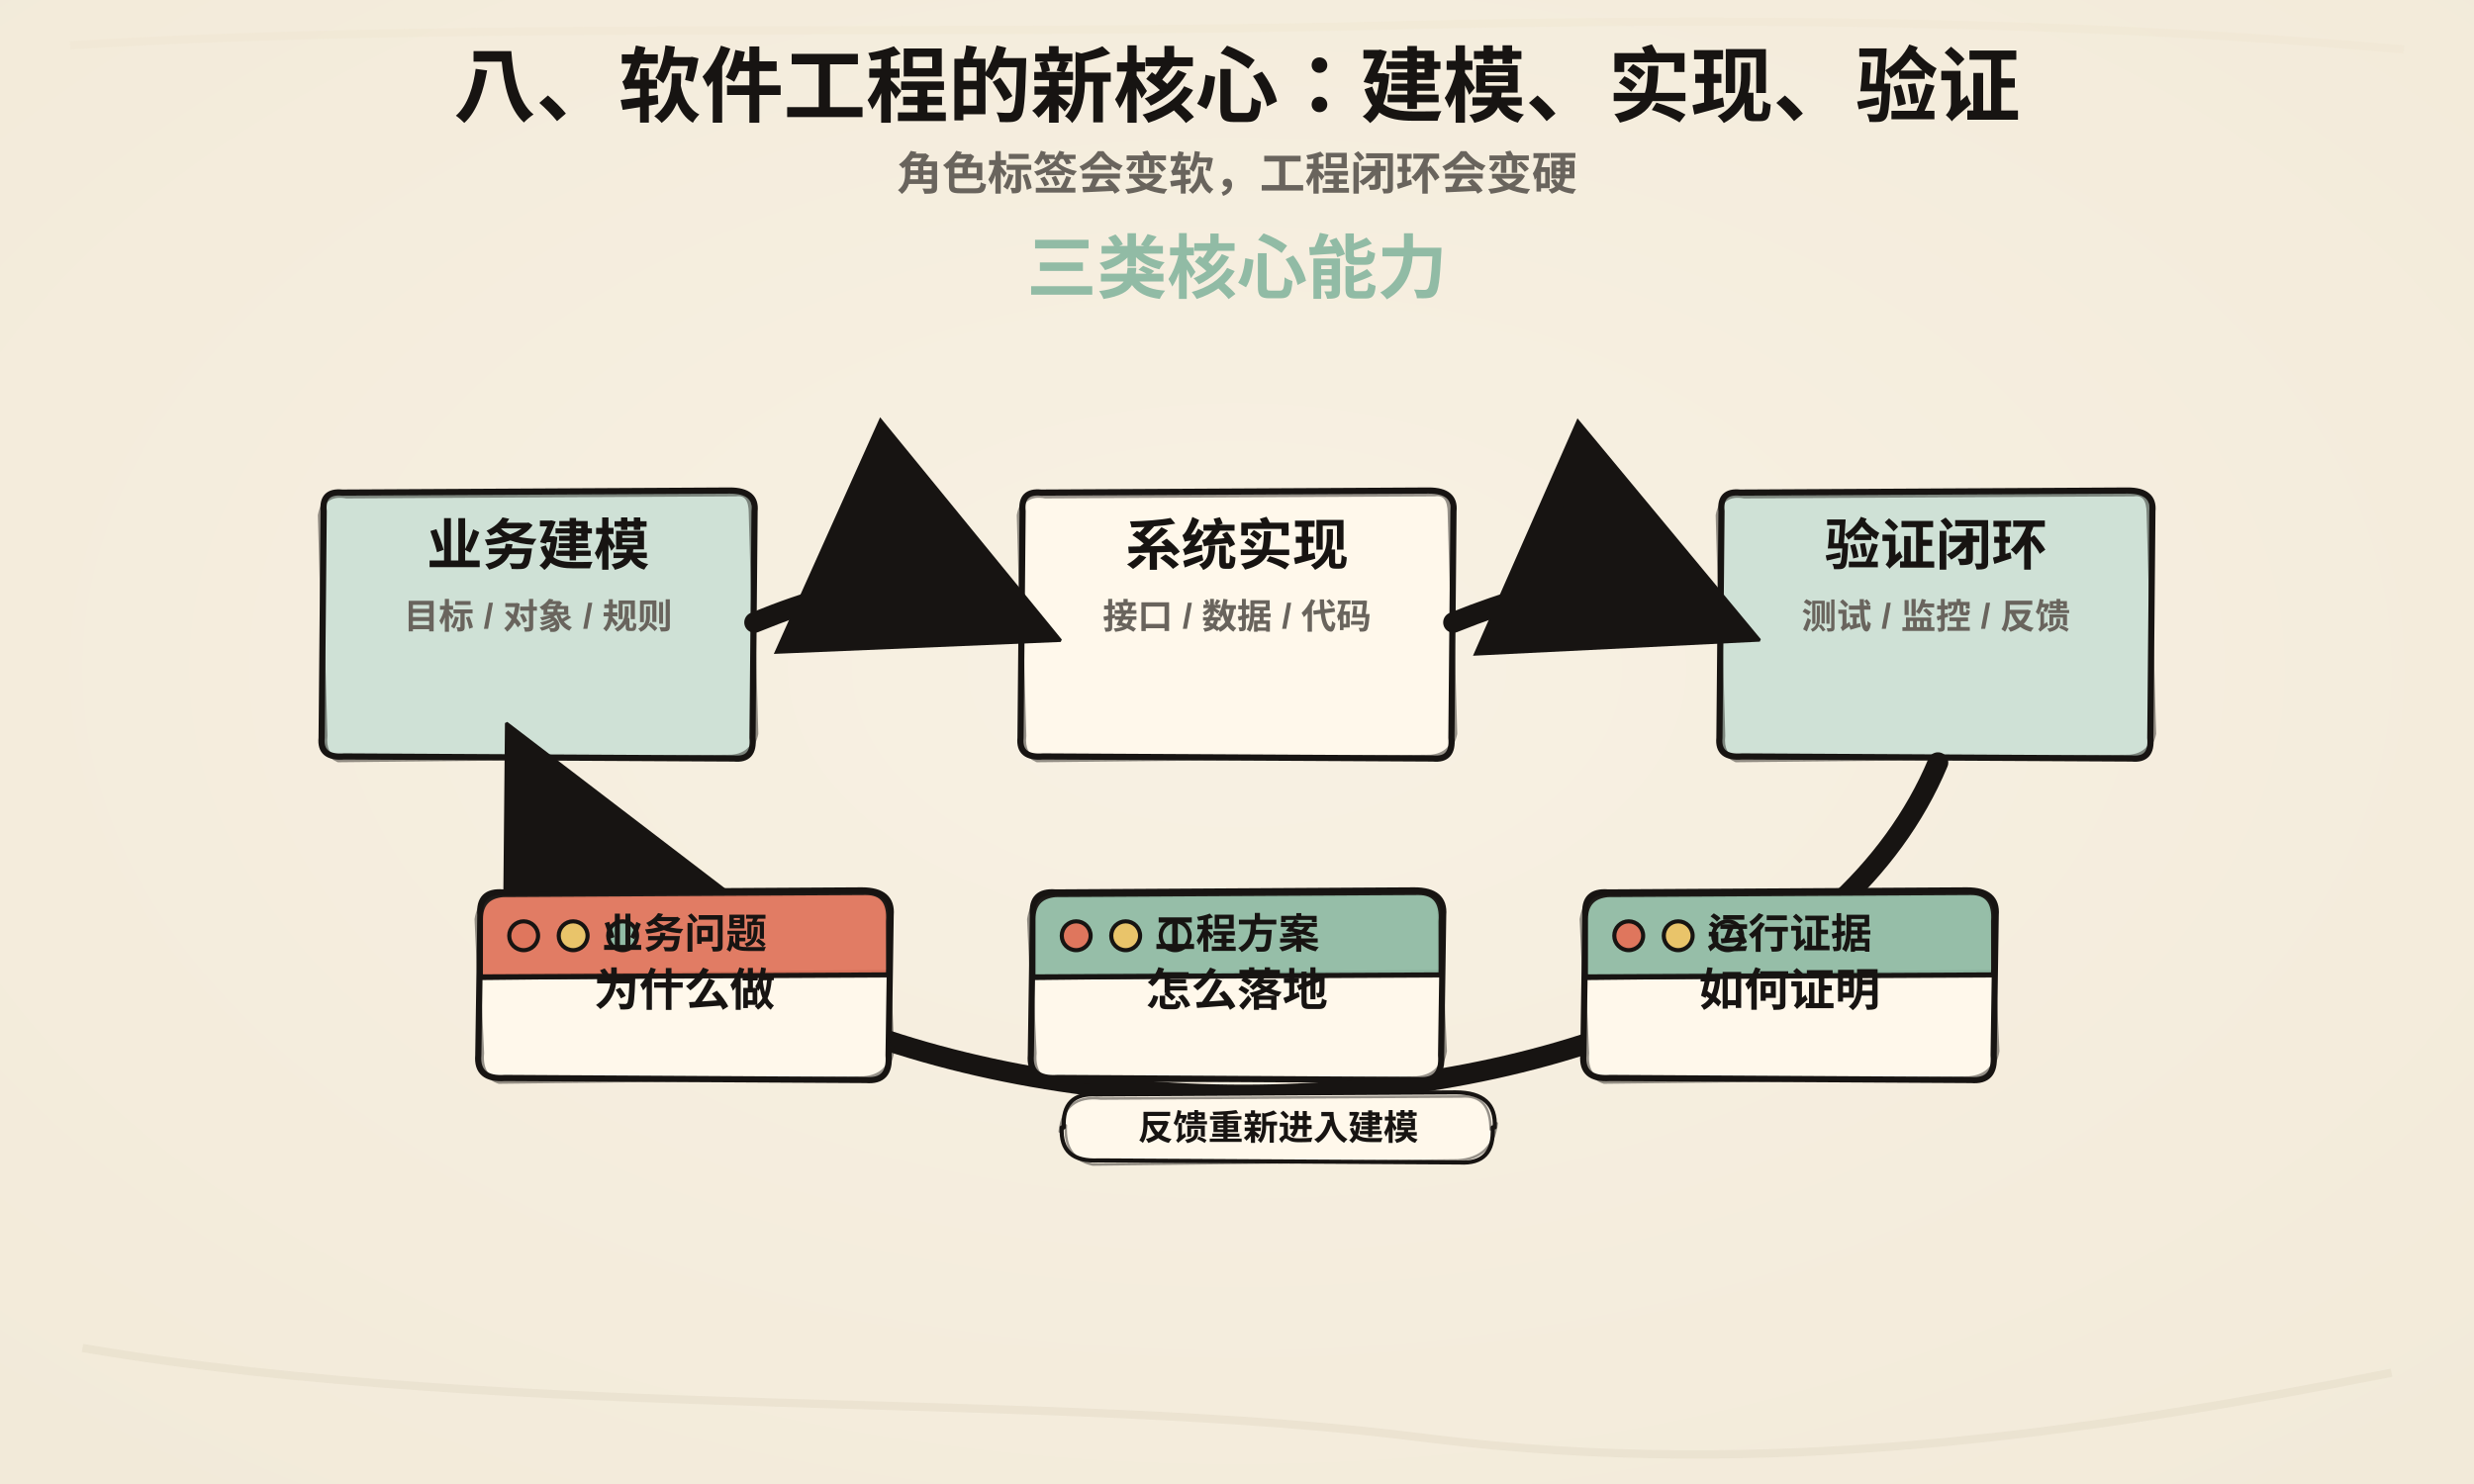
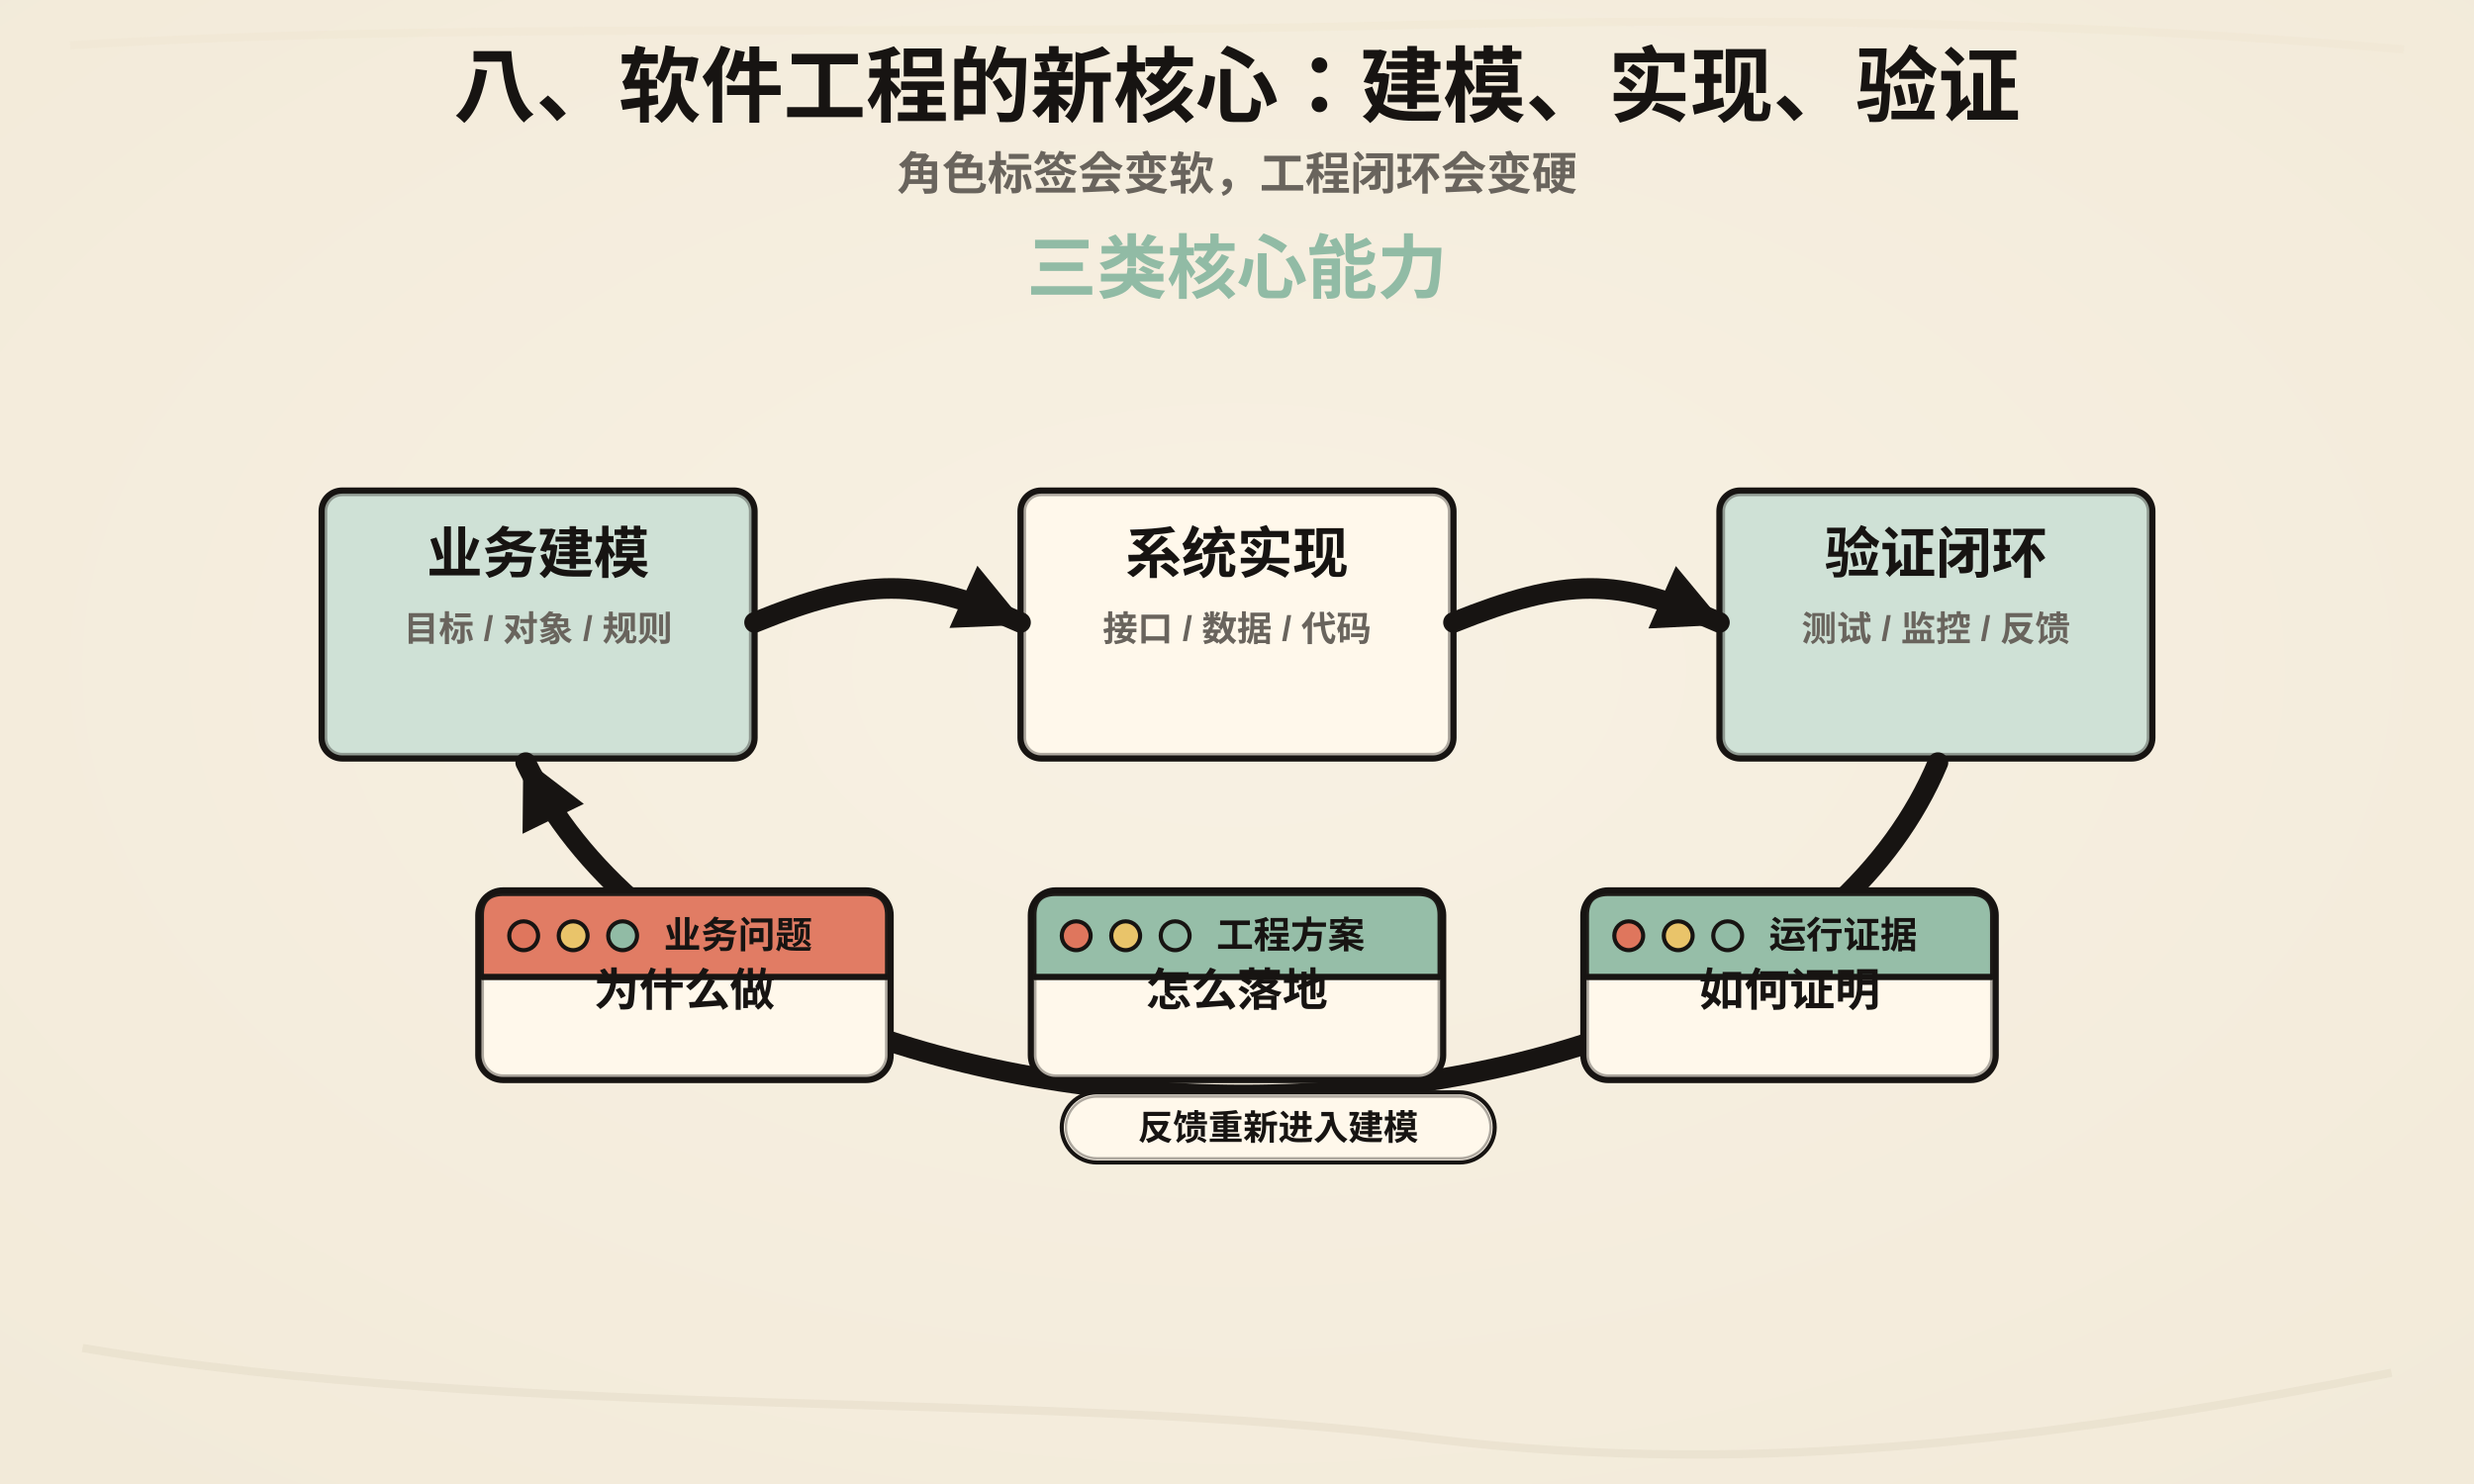
<svg xmlns="http://www.w3.org/2000/svg" width="1200" height="720" viewBox="0 0 1200 720" role="img" aria-labelledby="title desc">
  <defs>
    <radialGradient id="paper" cx="50%" cy="45%" r="72%">
      <stop offset="0%" stop-color="#f8f1e3" />
      <stop offset="100%" stop-color="#f2ead9" />
    </radialGradient>
-     <marker id="arrow" viewBox="0 0 12 12" refX="10" refY="6" markerWidth="13" markerHeight="13" orient="auto">
-       <path d="M 1 1 L 11 6 L 1 11 z" fill="#171412" stroke="#171412" stroke-width="1" />
+     <marker id="arrow" viewBox="0 0 14 14" refX="13" refY="7" markerWidth="34" markerHeight="34" markerUnits="userSpaceOnUse" orient="auto">
+       <path d="M 1 1 L 13 7 L 1 13 z" fill="#171412" stroke="#171412" stroke-width="1" />
    </marker>
-     <marker id="smallArrow" viewBox="0 0 10 10" refX="8" refY="5" markerWidth="8" markerHeight="8" orient="auto">
+     <marker id="smallArrow" viewBox="0 0 10 10" refX="9" refY="5" markerWidth="16" markerHeight="16" markerUnits="userSpaceOnUse" orient="auto">
      <path d="M 1 1 L 9 5 L 1 9 z" fill="#171412" />
    </marker>
    <filter id="softShadow" x="-20%" y="-20%" width="140%" height="140%">
      <feDropShadow dx="0" dy="10" stdDeviation="8" flood-color="#161412" flood-opacity=".10" />
    </filter>
  </defs>
  <rect width="1200" height="720" fill="url(#paper)" />
  <path d="M 40 654 C 250 690 510 674 694 698 C 856 718 1010 696 1160 666" fill="none" stroke="#e6ddca" stroke-width="4" opacity=".6" />
  <path d="M 34 22 C 230 10 460 18 690 12 C 880 8 1030 12 1166 24" fill="none" stroke="#efe5d0" stroke-width="4" opacity=".42" />
  <text x="600" y="56" text-anchor="middle" font-family="'LXGW WenKai','PingFang SC','Microsoft YaHei',Arial,sans-serif" font-size="40" font-weight="900" fill="#171412">八、软件工程的新核心：建模、实现、验证</text>
  <text x="600" y="92" text-anchor="middle" font-family="'LXGW WenKai','PingFang SC','Microsoft YaHei',Arial,sans-serif" font-size="22" font-weight="700" fill="#69645d">角色标签会变软，工程闭环会变硬</text>
  <text x="600" y="142" text-anchor="middle" font-family="'LXGW WenKai','PingFang SC','Microsoft YaHei',Arial,sans-serif" font-size="34" font-weight="900" fill="#91bba5">三类核心能力</text>
  <g>
    <g opacity="1">
-       <path d="M 166 239 L 354 238 Q 367 238 366 248 L 365 358 Q 366 369 356 368 L 167 367 Q 155 368 156 358 L 157 248 Q 156 238 166 239 Z" fill="#cfe1d6" stroke="#171412" stroke-width="3" stroke-linejoin="round" />
-       <path d="M 168 241 L 357 240 Q 364 239 364 249 L 367 356 Q 365 366 355 367 L 164 369 Q 157 366 158 357 L 155 250 Q 157 239 168 241 Z" fill="none" stroke="#171412" stroke-width="1.65" stroke-linejoin="round" opacity=".45" />
+       <rect x="156" y="238" width="210" height="130" rx="10" fill="#cfe1d6" stroke="#171412" stroke-width="3" stroke-linejoin="round" />
+       <rect x="158" y="240" width="206" height="126" rx="8" fill="none" stroke="#171412" stroke-width="1.5" stroke-linejoin="round" opacity=".35" />
    </g>
-     <text x="261" y="274" text-anchor="middle" font-family="'LXGW WenKai','PingFang SC','Microsoft YaHei',Arial,sans-serif" font-size="27" font-weight="800" fill="#171412">业务建模</text>
-     <text x="261" y="305" text-anchor="middle" font-family="'LXGW WenKai','PingFang SC','Microsoft YaHei',Arial,sans-serif" font-size="17" font-weight="600" fill="#69645d">目标 / 对象 / 规则</text>
+     <text x="261" y="278" text-anchor="middle" font-family="'LXGW WenKai','PingFang SC','Microsoft YaHei',Arial,sans-serif" font-size="27" font-weight="800" fill="#171412">业务建模</text>
+     <text x="261" y="311" text-anchor="middle" font-family="'LXGW WenKai','PingFang SC','Microsoft YaHei',Arial,sans-serif" font-size="17" font-weight="600" fill="#69645d">目标 / 对象 / 规则</text>
  </g>
  <g>
    <g opacity="1">
-       <path d="M 505 239 L 693 238 Q 706 238 705 248 L 704 358 Q 705 369 695 368 L 506 367 Q 494 368 495 358 L 496 248 Q 495 238 505 239 Z" fill="#fff8eb" stroke="#171412" stroke-width="3" stroke-linejoin="round" />
-       <path d="M 507 241 L 696 240 Q 703 239 703 249 L 706 356 Q 704 366 694 367 L 503 369 Q 496 366 497 357 L 494 250 Q 496 239 507 241 Z" fill="none" stroke="#171412" stroke-width="1.65" stroke-linejoin="round" opacity=".45" />
+       <rect x="495" y="238" width="210" height="130" rx="10" fill="#fff8eb" stroke="#171412" stroke-width="3" stroke-linejoin="round" />
+       <rect x="497" y="240" width="206" height="126" rx="8" fill="none" stroke="#171412" stroke-width="1.5" stroke-linejoin="round" opacity=".35" />
    </g>
-     <text x="600" y="274" text-anchor="middle" font-family="'LXGW WenKai','PingFang SC','Microsoft YaHei',Arial,sans-serif" font-size="27" font-weight="800" fill="#171412">系统实现</text>
-     <text x="600" y="305" text-anchor="middle" font-family="'LXGW WenKai','PingFang SC','Microsoft YaHei',Arial,sans-serif" font-size="17" font-weight="600" fill="#69645d">接口 / 数据 / 代码</text>
+     <text x="600" y="278" text-anchor="middle" font-family="'LXGW WenKai','PingFang SC','Microsoft YaHei',Arial,sans-serif" font-size="27" font-weight="800" fill="#171412">系统实现</text>
+     <text x="600" y="311" text-anchor="middle" font-family="'LXGW WenKai','PingFang SC','Microsoft YaHei',Arial,sans-serif" font-size="17" font-weight="600" fill="#69645d">接口 / 数据 / 代码</text>
  </g>
  <g>
    <g opacity="1">
-       <path d="M 844 239 L 1032 238 Q 1045 238 1044 248 L 1043 358 Q 1044 369 1034 368 L 845 367 Q 833 368 834 358 L 835 248 Q 834 238 844 239 Z" fill="#cfe1d6" stroke="#171412" stroke-width="3" stroke-linejoin="round" />
-       <path d="M 846 241 L 1035 240 Q 1042 239 1042 249 L 1045 356 Q 1043 366 1033 367 L 842 369 Q 835 366 836 357 L 833 250 Q 835 239 846 241 Z" fill="none" stroke="#171412" stroke-width="1.65" stroke-linejoin="round" opacity=".45" />
+       <rect x="834" y="238" width="210" height="130" rx="10" fill="#cfe1d6" stroke="#171412" stroke-width="3" stroke-linejoin="round" />
+       <rect x="836" y="240" width="206" height="126" rx="8" fill="none" stroke="#171412" stroke-width="1.5" stroke-linejoin="round" opacity=".35" />
    </g>
-     <text x="939" y="274" text-anchor="middle" font-family="'LXGW WenKai','PingFang SC','Microsoft YaHei',Arial,sans-serif" font-size="27" font-weight="800" fill="#171412">验证闭环</text>
-     <text x="939" y="305" text-anchor="middle" font-family="'LXGW WenKai','PingFang SC','Microsoft YaHei',Arial,sans-serif" font-size="17" font-weight="600" fill="#69645d">测试 / 监控 / 反馈</text>
+     <text x="939" y="278" text-anchor="middle" font-family="'LXGW WenKai','PingFang SC','Microsoft YaHei',Arial,sans-serif" font-size="27" font-weight="800" fill="#171412">验证闭环</text>
+     <text x="939" y="311" text-anchor="middle" font-family="'LXGW WenKai','PingFang SC','Microsoft YaHei',Arial,sans-serif" font-size="17" font-weight="600" fill="#69645d">测试 / 监控 / 反馈</text>
  </g>
  <path d="M 366 302 C 420 280 446 280 495 302" fill="none" stroke="#171412" stroke-width="10" stroke-linecap="round" stroke-linejoin="round" marker-end="url(#arrow)" opacity="1" />
  <path d="M 705 302 C 760 280 784 280 834 302" fill="none" stroke="#171412" stroke-width="10" stroke-linecap="round" stroke-linejoin="round" marker-end="url(#arrow)" opacity="1" />
  <path d="M 940 370 C 850 585 360 585 255 370" fill="none" stroke="#171412" stroke-width="10" stroke-linecap="round" stroke-linejoin="round" marker-end="url(#arrow)" opacity="1" />
  <g>
    <g opacity="1">
-       <path d="M 532 531 L 706 530 Q 726 530 725 547 L 724 547 Q 725 565 708 564 L 533 563 Q 514 564 515 547 L 516 547 Q 515 530 532 531 Z" fill="#fff8eb" stroke="#171412" stroke-width="2" stroke-linejoin="round" />
-       <path d="M 534 533 L 709 532 Q 723 531 723 548 L 726 545 Q 724 562 707 563 L 530 565 Q 516 562 517 546 L 514 549 Q 516 531 534 533 Z" fill="none" stroke="#171412" stroke-width="1.2" stroke-linejoin="round" opacity=".45" />
+       <rect x="515" y="530" width="210" height="34" rx="17" fill="#fff8eb" stroke="#171412" stroke-width="2" stroke-linejoin="round" />
+       <rect x="517" y="532" width="206" height="30" rx="15" fill="none" stroke="#171412" stroke-width="1.2" stroke-linejoin="round" opacity=".35" />
    </g>
    <text x="620" y="553" text-anchor="middle" font-family="'LXGW WenKai','PingFang SC','Microsoft YaHei',Arial,sans-serif" font-size="17" font-weight="800" fill="#171412">反馈重新进入建模</text>
  </g>
  <g>
    <g opacity="1">
-       <path d="M 244 433 L 418 432 Q 433 432 432 444 L 431 512 Q 432 525 420 524 L 245 523 Q 231 524 232 512 L 233 444 Q 232 432 244 433 Z" fill="#fff8eb" stroke="#171412" stroke-width="3" stroke-linejoin="round" />
-       <path d="M 246 435 L 421 434 Q 430 433 430 445 L 433 510 Q 431 522 419 523 L 242 525 Q 233 522 234 511 L 231 446 Q 233 433 246 435 Z" fill="none" stroke="#171412" stroke-width="1.65" stroke-linejoin="round" opacity=".45" />
+       <rect x="232" y="432" width="200" height="92" rx="12" fill="#fff8eb" stroke="#171412" stroke-width="3" stroke-linejoin="round" />
+       <rect x="234" y="434" width="196" height="88" rx="10" fill="none" stroke="#171412" stroke-width="1.5" stroke-linejoin="round" opacity=".35" />
    </g>
-     <path d="M 233 474 L 431 472" stroke="#171412" stroke-width="3" />
-     <path d="M 244 434 L 420 433 Q 432 433 431 447 L 431 473 L 233 474 L 233 446 Q 233 435 244 434 Z" fill="#df765d" opacity=".95" stroke="#171412" stroke-width="2.5" />
+     <path d="M 244 433.5 L 420 433.5 Q 430.5 433.5 430.5 444 L 430.5 474 L 233.5 474 L 233.5 444 Q 233.5 433.5 244 433.5 Z" fill="#df765d" opacity=".95" stroke="#171412" stroke-width="2.5" />
+     <path d="M 233.5 474 L 430.5 474" stroke="#171412" stroke-width="3" />
    <circle cx="254" cy="454" r="7" fill="#df765d" stroke="#171412" stroke-width="2" />
    <circle cx="278" cy="454" r="7" fill="#e9c46a" stroke="#171412" stroke-width="2" />
    <circle cx="302" cy="454" r="7" fill="#91bba5" stroke="#171412" stroke-width="2" />
-     <text x="332" y="460" text-anchor="middle" font-family="'LXGW WenKai','PingFang SC','Microsoft YaHei',Arial,sans-serif" font-size="20" font-weight="800" fill="#171412">业务问题</text>
+     <text x="358" y="460" text-anchor="middle" font-family="'LXGW WenKai','PingFang SC','Microsoft YaHei',Arial,sans-serif" font-size="18" font-weight="800" fill="#171412">业务问题</text>
  </g>
  <g>
    <g opacity="1">
-       <path d="M 512 433 L 686 432 Q 701 432 700 444 L 699 512 Q 700 525 688 524 L 513 523 Q 499 524 500 512 L 501 444 Q 500 432 512 433 Z" fill="#fff8eb" stroke="#171412" stroke-width="3" stroke-linejoin="round" />
-       <path d="M 514 435 L 689 434 Q 698 433 698 445 L 701 510 Q 699 522 687 523 L 510 525 Q 501 522 502 511 L 499 446 Q 501 433 514 435 Z" fill="none" stroke="#171412" stroke-width="1.65" stroke-linejoin="round" opacity=".45" />
+       <rect x="500" y="432" width="200" height="92" rx="12" fill="#fff8eb" stroke="#171412" stroke-width="3" stroke-linejoin="round" />
+       <rect x="502" y="434" width="196" height="88" rx="10" fill="none" stroke="#171412" stroke-width="1.5" stroke-linejoin="round" opacity=".35" />
    </g>
-     <path d="M 501 474 L 699 472" stroke="#171412" stroke-width="3" />
-     <path d="M 512 434 L 688 433 Q 700 433 699 447 L 699 473 L 501 474 L 501 446 Q 501 435 512 434 Z" fill="#91bba5" opacity=".95" stroke="#171412" stroke-width="2.5" />
+     <path d="M 512 433.5 L 688 433.5 Q 698.5 433.5 698.5 444 L 698.5 474 L 501.5 474 L 501.5 444 Q 501.5 433.5 512 433.5 Z" fill="#91bba5" opacity=".95" stroke="#171412" stroke-width="2.5" />
+     <path d="M 501.5 474 L 698.5 474" stroke="#171412" stroke-width="3" />
    <circle cx="522" cy="454" r="7" fill="#df765d" stroke="#171412" stroke-width="2" />
    <circle cx="546" cy="454" r="7" fill="#e9c46a" stroke="#171412" stroke-width="2" />
    <circle cx="570" cy="454" r="7" fill="#91bba5" stroke="#171412" stroke-width="2" />
-     <text x="600" y="460" text-anchor="middle" font-family="'LXGW WenKai','PingFang SC','Microsoft YaHei',Arial,sans-serif" font-size="20" font-weight="800" fill="#171412">工程方案</text>
+     <text x="626" y="460" text-anchor="middle" font-family="'LXGW WenKai','PingFang SC','Microsoft YaHei',Arial,sans-serif" font-size="18" font-weight="800" fill="#171412">工程方案</text>
  </g>
  <g>
    <g opacity="1">
-       <path d="M 780 433 L 954 432 Q 969 432 968 444 L 967 512 Q 968 525 956 524 L 781 523 Q 767 524 768 512 L 769 444 Q 768 432 780 433 Z" fill="#fff8eb" stroke="#171412" stroke-width="3" stroke-linejoin="round" />
-       <path d="M 782 435 L 957 434 Q 966 433 966 445 L 969 510 Q 967 522 955 523 L 778 525 Q 769 522 770 511 L 767 446 Q 769 433 782 435 Z" fill="none" stroke="#171412" stroke-width="1.65" stroke-linejoin="round" opacity=".45" />
+       <rect x="768" y="432" width="200" height="92" rx="12" fill="#fff8eb" stroke="#171412" stroke-width="3" stroke-linejoin="round" />
+       <rect x="770" y="434" width="196" height="88" rx="10" fill="none" stroke="#171412" stroke-width="1.5" stroke-linejoin="round" opacity=".35" />
    </g>
-     <path d="M 769 474 L 967 472" stroke="#171412" stroke-width="3" />
-     <path d="M 780 434 L 956 433 Q 968 433 967 447 L 967 473 L 769 474 L 769 446 Q 769 435 780 434 Z" fill="#91bba5" opacity=".95" stroke="#171412" stroke-width="2.5" />
+     <path d="M 780 433.5 L 956 433.5 Q 966.5 433.5 966.5 444 L 966.5 474 L 769.5 474 L 769.5 444 Q 769.5 433.5 780 433.5 Z" fill="#91bba5" opacity=".95" stroke="#171412" stroke-width="2.5" />
+     <path d="M 769.5 474 L 966.5 474" stroke="#171412" stroke-width="3" />
    <circle cx="790" cy="454" r="7" fill="#df765d" stroke="#171412" stroke-width="2" />
    <circle cx="814" cy="454" r="7" fill="#e9c46a" stroke="#171412" stroke-width="2" />
    <circle cx="838" cy="454" r="7" fill="#91bba5" stroke="#171412" stroke-width="2" />
-     <text x="868" y="460" text-anchor="middle" font-family="'LXGW WenKai','PingFang SC','Microsoft YaHei',Arial,sans-serif" font-size="20" font-weight="800" fill="#171412">运行证据</text>
+     <text x="894" y="460" text-anchor="middle" font-family="'LXGW WenKai','PingFang SC','Microsoft YaHei',Arial,sans-serif" font-size="18" font-weight="800" fill="#171412">运行证据</text>
  </g>
  <text x="332" y="488" text-anchor="middle" font-family="'LXGW WenKai','PingFang SC','Microsoft YaHei',Arial,sans-serif" font-size="22" font-weight="900" fill="#171412">为什么做</text>
  <text x="600" y="488" text-anchor="middle" font-family="'LXGW WenKai','PingFang SC','Microsoft YaHei',Arial,sans-serif" font-size="22" font-weight="900" fill="#171412">怎么落地</text>
  <text x="868" y="488" text-anchor="middle" font-family="'LXGW WenKai','PingFang SC','Microsoft YaHei',Arial,sans-serif" font-size="22" font-weight="900" fill="#171412">如何证明</text>
</svg>
